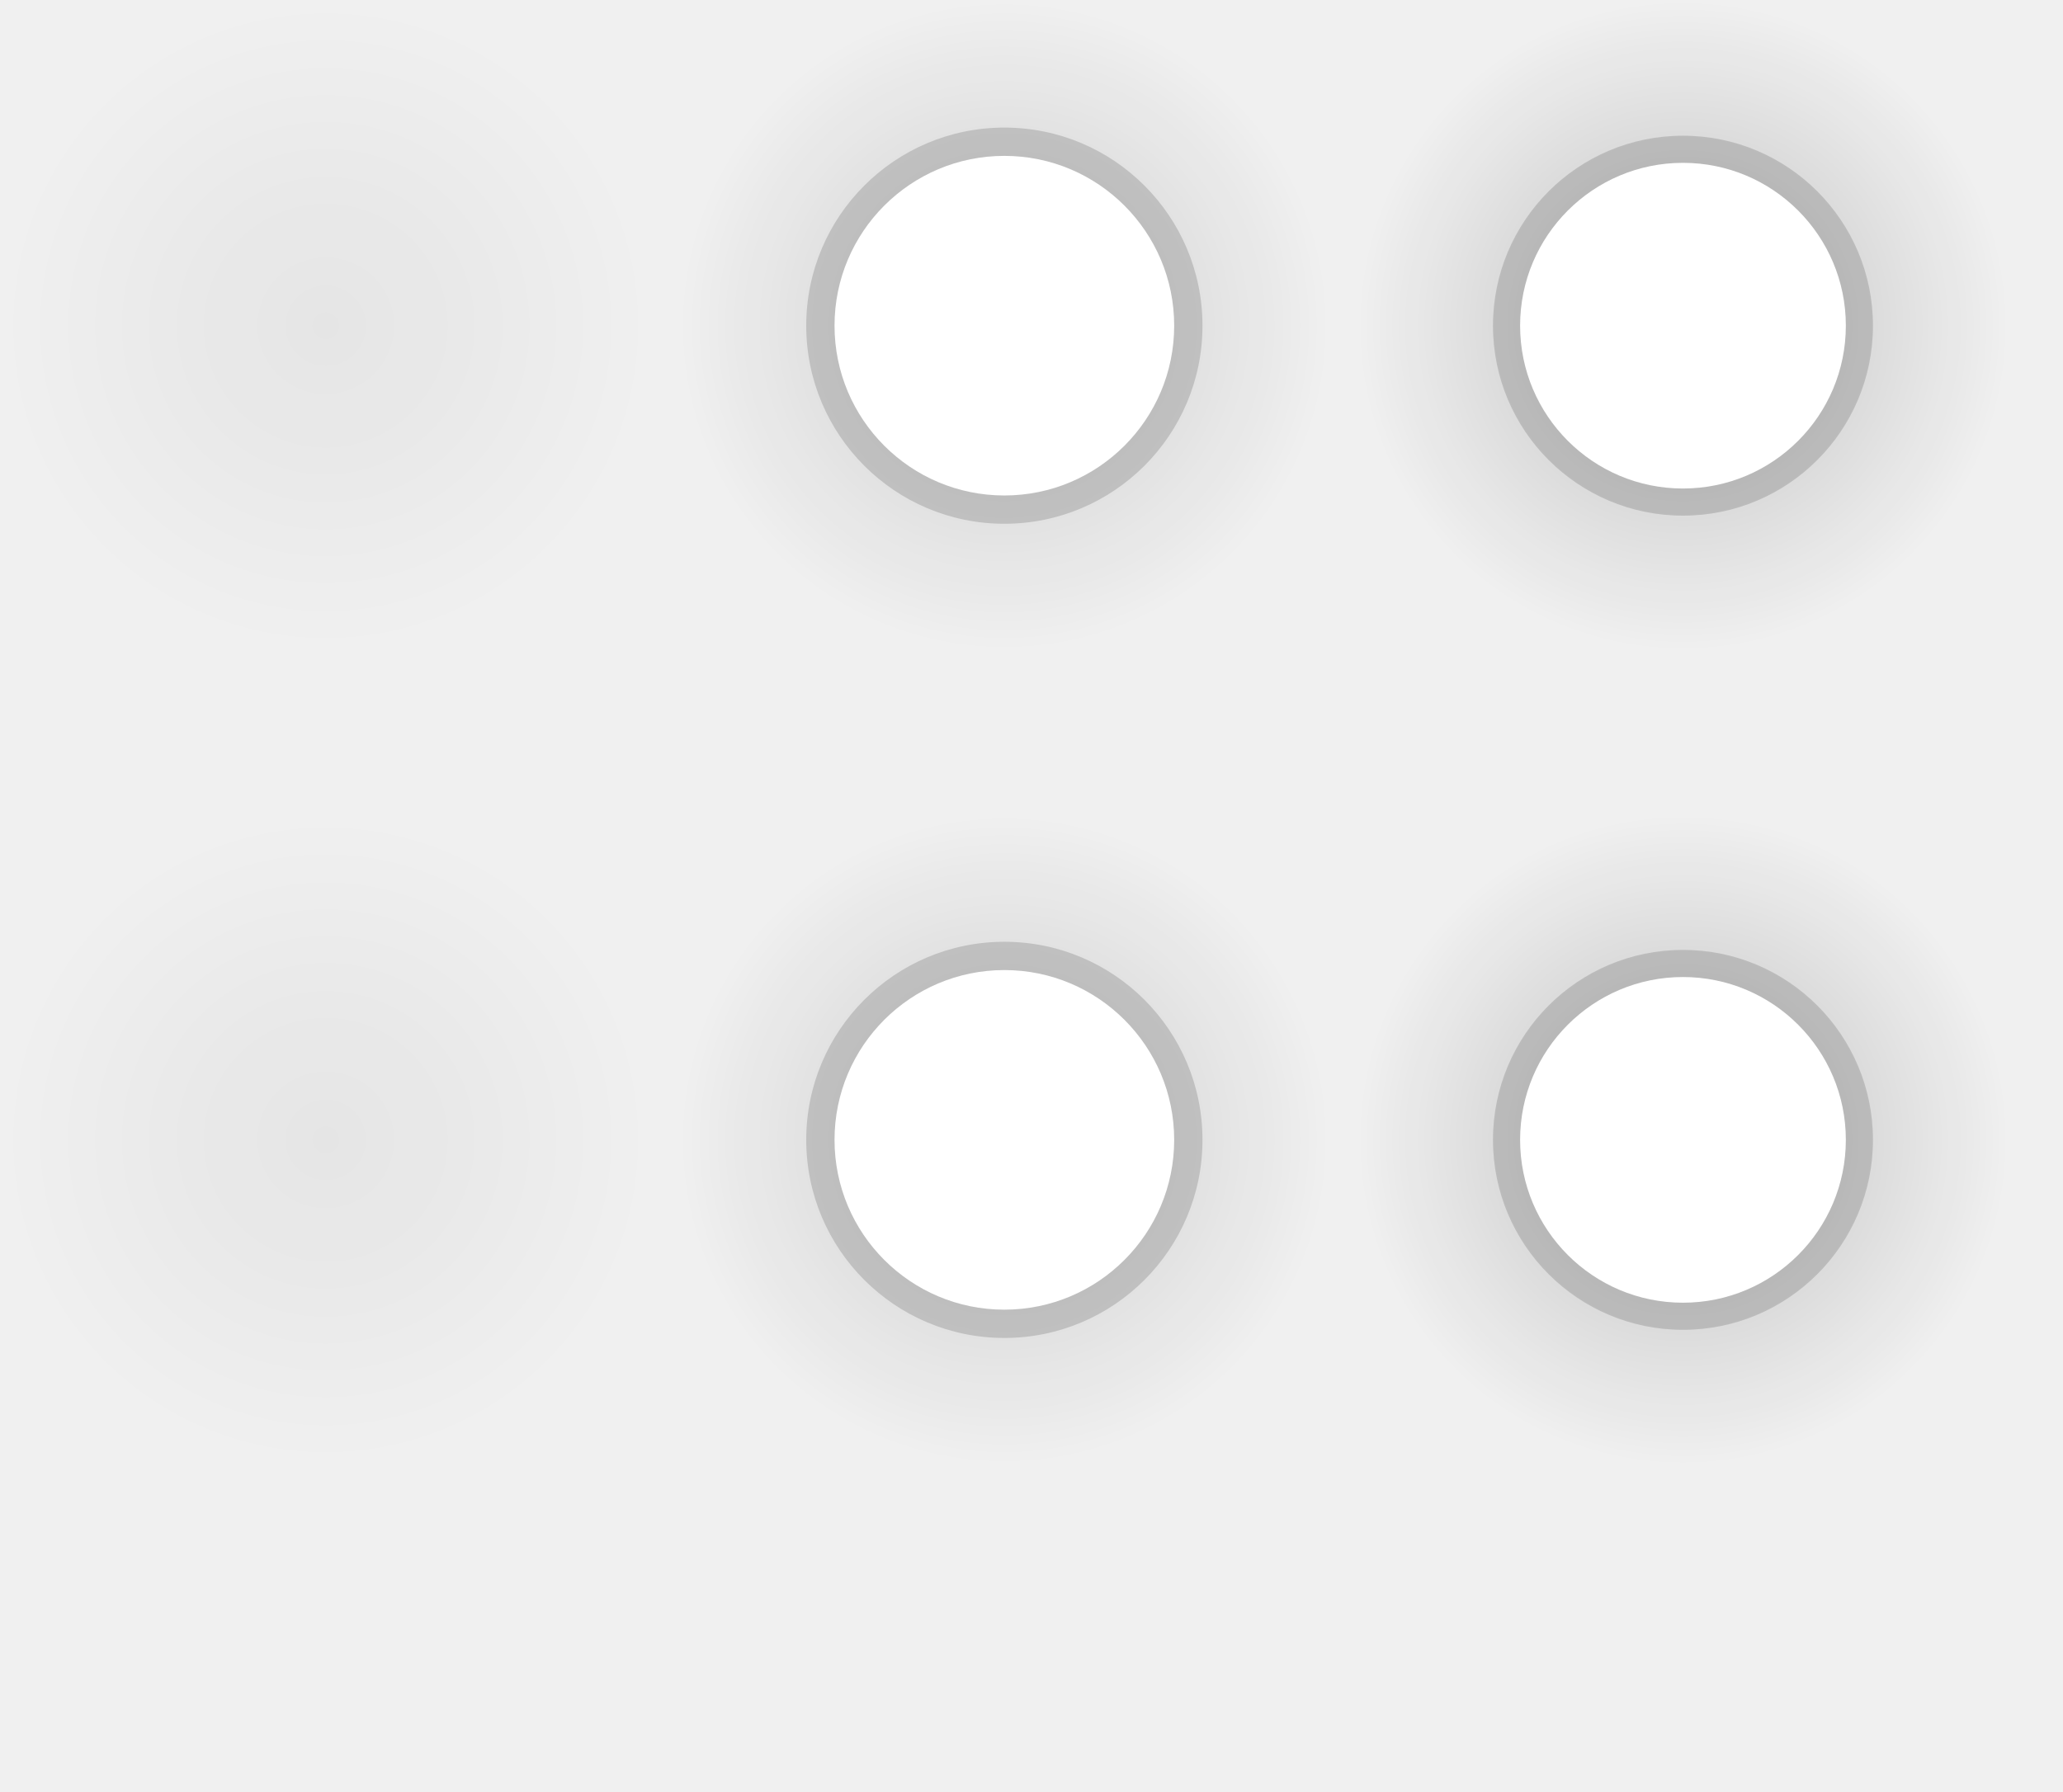
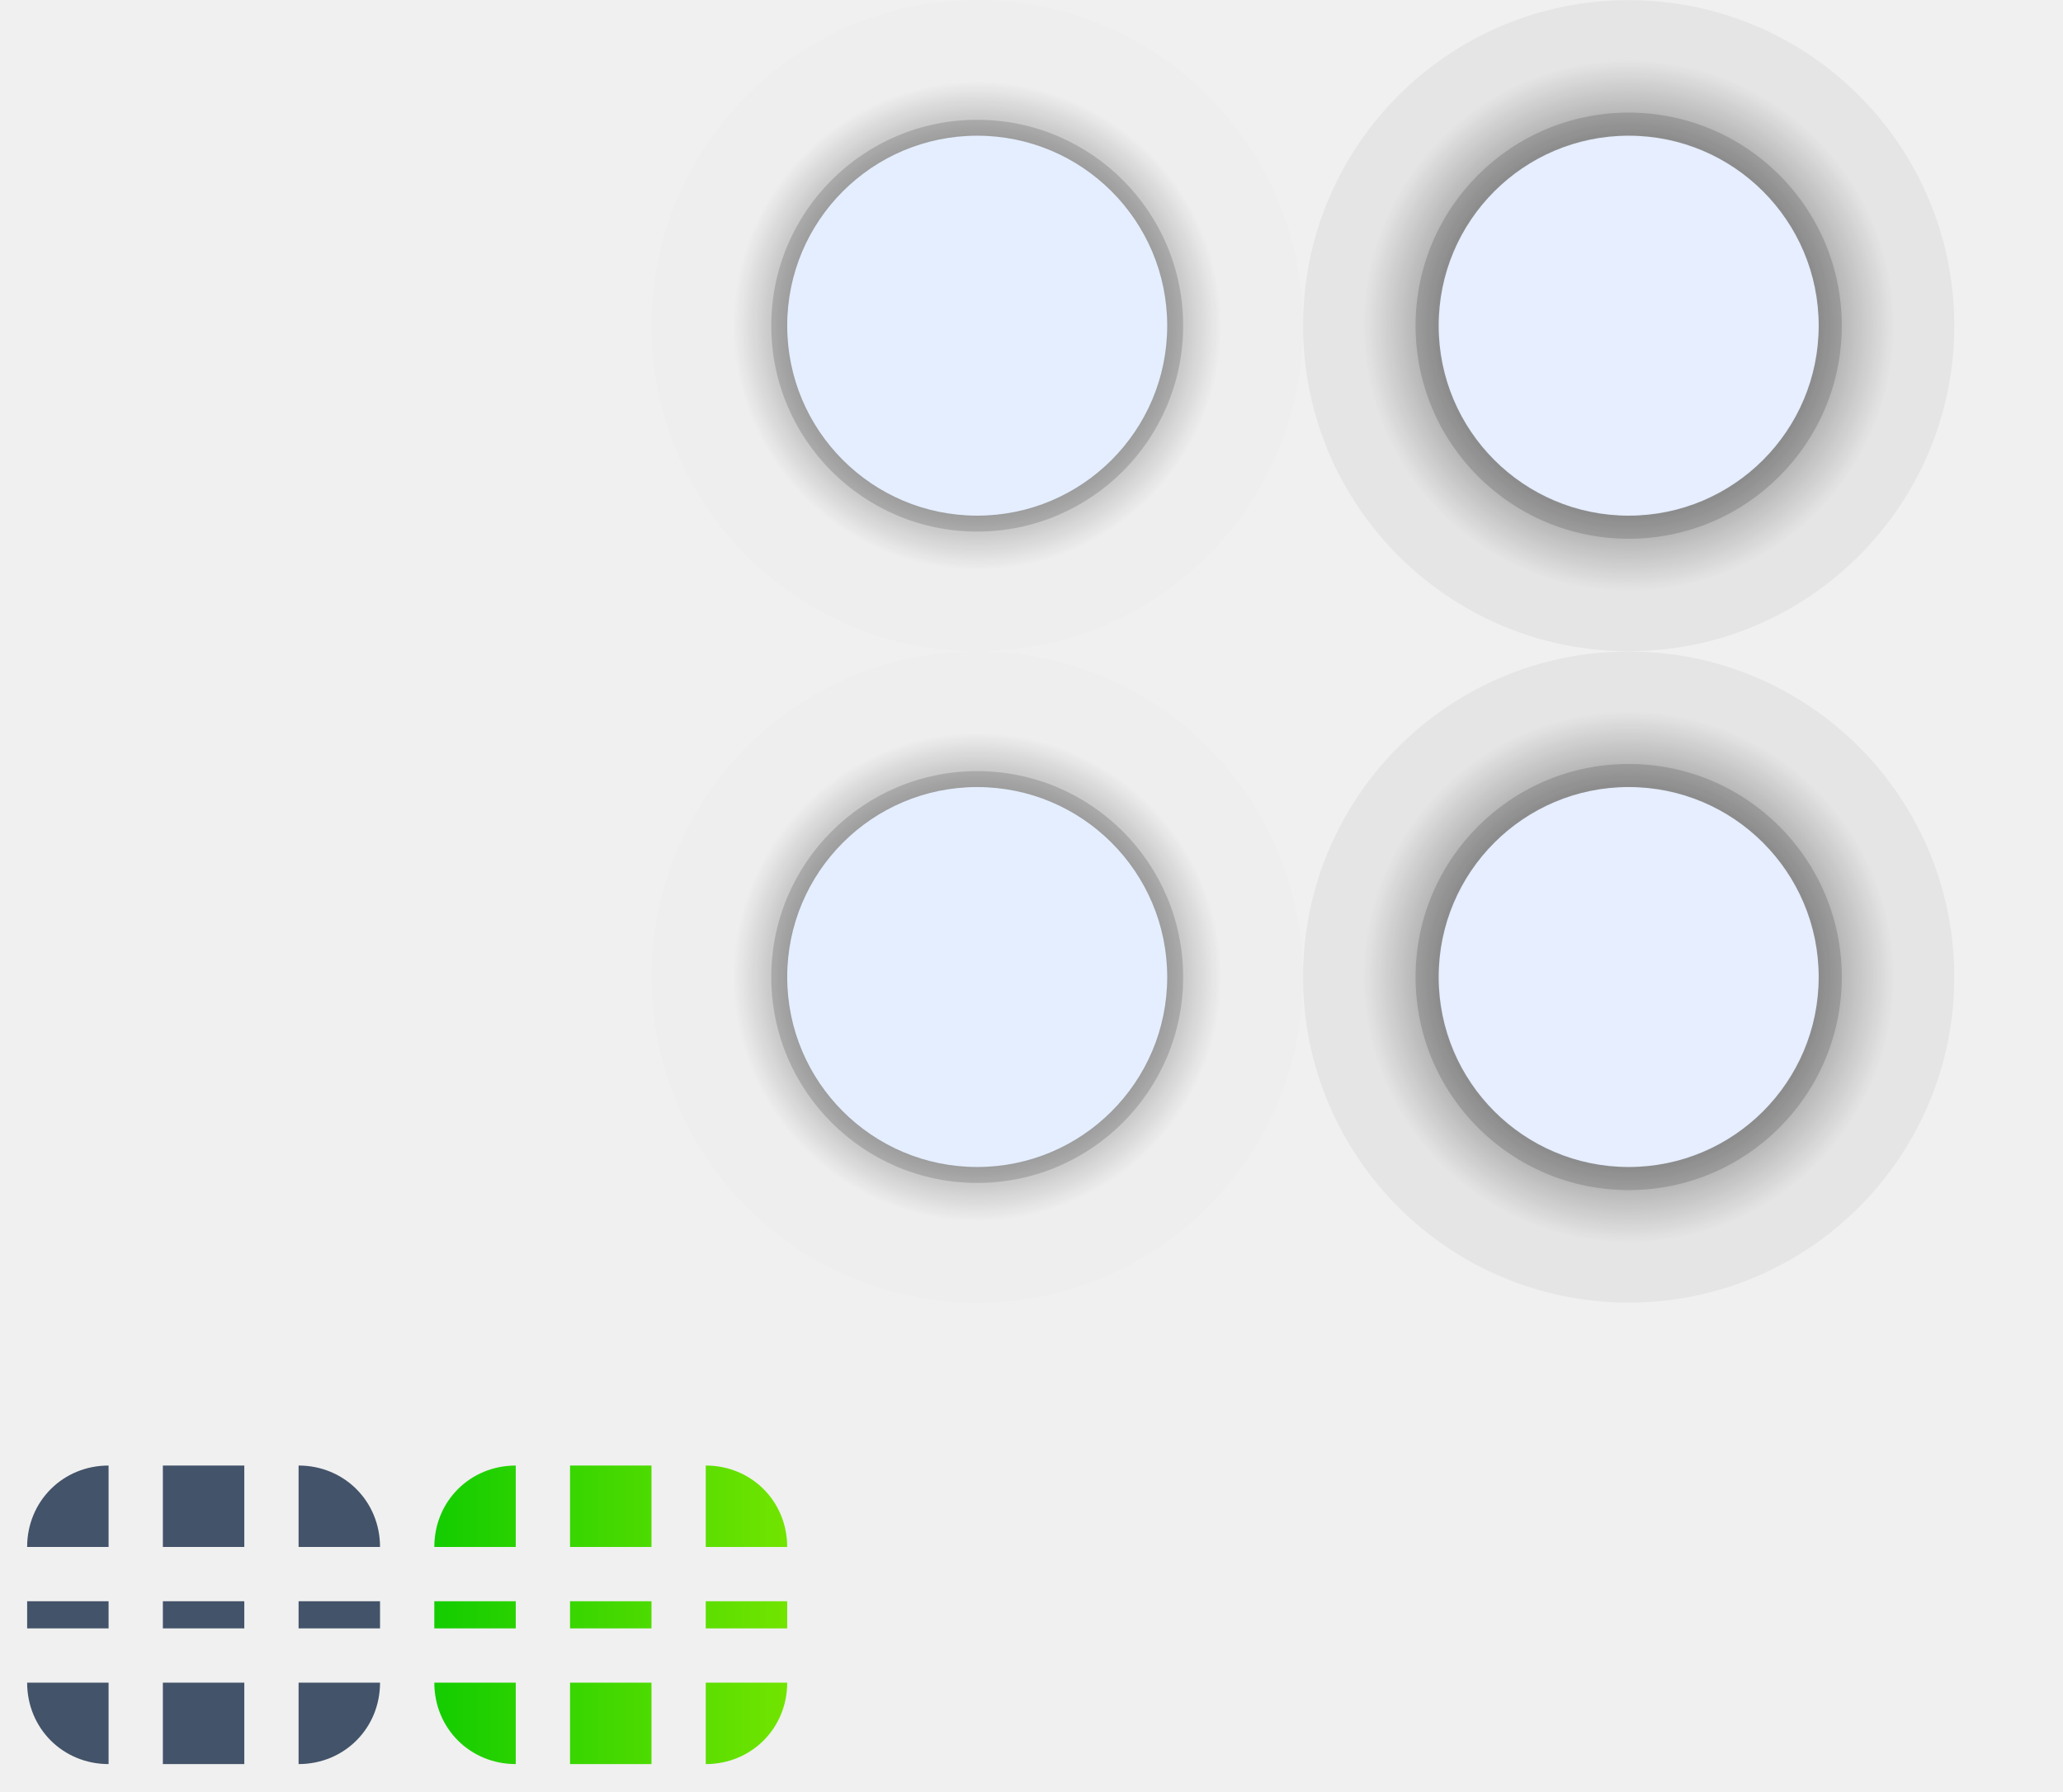
<svg xmlns="http://www.w3.org/2000/svg" xmlns:xlink="http://www.w3.org/1999/xlink" width="76" height="66" version="1.1" id="svg85">
  <defs id="defs9">
-     <linearGradient id="linearGradient1084">
-       <stop style="stop-color:#11cc00;stop-opacity:1;" offset="0" id="stop1080" />
-       <stop style="stop-color:#76e500;stop-opacity:1;" offset="1" id="stop1082" />
-     </linearGradient>
-     <linearGradient id="linearGradient859">
-       <stop style="stop-color:#11cc00;stop-opacity:1;" offset="0" id="stop855" />
-       <stop style="stop-color:#76e500;stop-opacity:1;" offset="1" id="stop857" />
+     <linearGradient id="linearGradient18577">
+       <stop style="stop-color:#11cc00;stop-opacity:1;" offset="0" id="stop18573" />
+       <stop style="stop-color:#76e500;stop-opacity:1;" offset="1" id="stop18575" />
    </linearGradient>
    <radialGradient id="radialGradient915" cx="41" cy="20" r="16" gradientUnits="userSpaceOnUse">
      <stop offset="0" id="stop4" />
      <stop stop-opacity="0" offset="1" id="stop6" />
    </radialGradient>
-     <linearGradient xlink:href="#linearGradient859" id="linearGradient897" x1="18.041" y1="-20.5" x2="31.011" y2="-20.5" gradientUnits="userSpaceOnUse" />
-     <linearGradient xlink:href="#linearGradient1084" id="linearGradient1086" x1="17.891" y1="-17.451" x2="31.101" y2="-17.451" gradientUnits="userSpaceOnUse" />
-     <linearGradient xlink:href="#linearGradient1084" id="linearGradient1088" x1="17.891" y1="-17.451" x2="31.101" y2="-17.451" gradientUnits="userSpaceOnUse" />
-     <linearGradient xlink:href="#linearGradient1084" id="linearGradient1090" x1="17.891" y1="-17.451" x2="31.101" y2="-17.451" gradientUnits="userSpaceOnUse" />
-     <linearGradient xlink:href="#linearGradient1084" id="linearGradient1092" x1="17.891" y1="-17.549" x2="31.101" y2="-17.549" gradientUnits="userSpaceOnUse" />
+     <style id="current-color-scheme">.ColorScheme-Text {
+         color:#31363b;
+         stop-color:#31363b;
+       }
+       .ColorScheme-Background {
+         color:#eff0f1;
+         stop-color:#eff0f1;
+       }
+       .ColorScheme-Highlight {
+         color:#11cc00;
+         stop-color:#76e500;
+       }
+       .ColorScheme-ViewText {
+         color:#31363b;
+         stop-color:#31363b;
+       }
+       .ColorScheme-ViewBackground {
+         color:#fcfcfc;
+         stop-color:#fcfcfc;
+       }
+       .ColorScheme-ViewHover {
+         color:#11cc00F7;
+         stop-color:#11cc00F7;
+       }
+       .ColorScheme-ViewFocus{
+         color:#11cc00;
+         stop-color:#76e500;
+       }
+       .ColorScheme-ButtonText {
+         color:#31363b;
+         stop-color:#31363b;
+       }
+       .ColorScheme-ButtonBackground {
+         color:#eff0f1;
+         stop-color:#eff0f1;
+       }
+       .ColorScheme-ButtonHover {
+         color:#11cc00F7;
+         stop-color:#11cc00F7;
+       }
+       .ColorScheme-ButtonFocus{
+         color:#11cc00;
+         stop-color:#76e500;
+       }</style>
+     <radialGradient id="radialGradient915-3" cx="41" cy="20" r="16" gradientUnits="userSpaceOnUse" gradientTransform="matrix(0.75,0,0,0.75,10.25,4.999999)">
+       <stop offset="0" id="stop4-6" />
+       <stop stop-opacity="0" offset="1" id="stop6-7" />
+     </radialGradient>
+     <linearGradient xlink:href="#linearGradient18577" id="linearGradient18579" x1="17.449" y1="-17.373" x2="40.634" y2="-17.373" gradientUnits="userSpaceOnUse" />
+     <linearGradient xlink:href="#linearGradient18577" id="linearGradient18581" x1="15.669" y1="-18.373" x2="29.58" y2="-18.373" gradientUnits="userSpaceOnUse" />
+     <linearGradient xlink:href="#linearGradient18577" id="linearGradient18583" x1="40.218" y1="-17.373" x2="17.033" y2="-17.373" gradientUnits="userSpaceOnUse" />
+     <linearGradient xlink:href="#linearGradient18577" id="linearGradient18585" x1="40.218" y1="-13.621" x2="17.033" y2="-13.621" gradientUnits="userSpaceOnUse" />
+     <linearGradient xlink:href="#linearGradient18577" id="linearGradient18587" x1="26.954" y1="-0.782" x2="26.954" y2="-23.967" gradientUnits="userSpaceOnUse" />
+     <linearGradient xlink:href="#linearGradient18577" id="linearGradient18589" x1="17.669" y1="-14.046" x2="31.58" y2="-14.046" gradientUnits="userSpaceOnUse" />
+     <linearGradient xlink:href="#linearGradient18577" id="linearGradient18591" x1="17.449" y1="-14.046" x2="40.634" y2="-14.046" gradientUnits="userSpaceOnUse" />
+     <linearGradient xlink:href="#linearGradient18577" id="linearGradient18593" x1="17.449" y1="-13.621" x2="40.634" y2="-13.621" gradientUnits="userSpaceOnUse" />
+     <linearGradient xlink:href="#linearGradient18577" id="linearGradient18595" x1="17.669" y1="-13.621" x2="31.58" y2="-13.621" gradientUnits="userSpaceOnUse" />
+     <radialGradient id="radialGradient915-3-3" cx="41" cy="20" r="16" gradientUnits="userSpaceOnUse" gradientTransform="matrix(0.8159928,0,0,0.8159928,7.544291,3.680144)">
+       <stop offset="0" id="stop4-6-6" />
+       <stop stop-opacity="0" offset="1" id="stop6-7-7" />
+     </radialGradient>
  </defs>
-   <g id="vertical-slider-handle" transform="matrix(0.75,0,0,0.75,-18.75,-3)" stroke-width="0.917">
-     <rect x="25" y="4" width="32" height="32" opacity="0" id="rect11" />
-     <circle cx="41" cy="20" r="16" fill="url(#radialGradient915)" opacity="0.05" stroke-width="1.833" id="circle13" />
-     <circle cx="41" cy="20" r="9.333" opacity="0.0" stroke-width="1.069" id="circle15" />
-     <circle cx="41" cy="20" r="8" opacity="0.0" fill="#ffffff" id="circle17" />
+   <g id="vertical-slider-handle" transform="matrix(0.75,0,0,0.75,-18.75,-3)" stroke-width="0.917" style="display:none">
+     <rect x="25" y="4" width="32" height="32" id="rect11" style="opacity:0" />
+     <circle cx="41" cy="20" r="16" id="circle13" style="opacity:0" />
+     <circle cx="41" cy="20" r="9.333" id="circle15" class="ColorScheme-Text" style="fill:#bfceed;fill-opacity:1" />
  </g>
-   <g id="vertical-slider-hover" transform="matrix(0.75,0,0,0.75,6.25,-3)" stroke-width="0.917">
-     <circle cx="41" cy="20" fill="url(#radialGradient915)" opacity="0.15" stroke-width="0.917" id="circle20" r="16" />
-     <rect x="24.316" y="3.316" width="33.368" height="33.368" opacity="0" id="rect22" style="stroke-width:0.956" />
-     <circle cx="41" cy="20" r="9.732" opacity="0.15" stroke-width="0.558" id="circle24" />
-     <circle cx="41" cy="20" r="8.342" fill="#ffffff" id="circle26" style="stroke-width:0.956" />
+   <g id="vertical-slider-hover" transform="matrix(0.75,0,0,0.75,5.25,-3)" stroke-width="0.917">
+     <circle cx="41" cy="20" r="16" id="circle20" class="ColorScheme-ButtonHover" style="display:inline;fill:#000000;fill-opacity:1;opacity:0.01" />
+     <rect x="25" y="4" width="32" height="32" id="rect22" style="opacity:0" />
+     <circle fill="url(#radialGradient915)" stroke-width="0.688" id="circle20-5" style="display:inline;fill:url(#radialGradient915-3)" cy="20" cx="41" r="12" />
+     <circle cx="41" cy="20" r="10.116" id="circle24" class="ColorScheme-ButtonHover" style="opacity:0.15;fill:#000000;fill-opacity:1;stroke-width:0.994" />
+     <circle cx="41" cy="20" r="9.333" id="circle7780" class="ColorScheme-ButtonHover" style="fill:#e4eeff;fill-opacity:1" />
  </g>
-   <g id="vertical-slider-focus" transform="matrix(0.75,0,0,0.75,31.25,-3)" stroke-width="0.917">
-     <circle cx="41" cy="20" r="16" fill="url(#radialGradient915)" opacity="0.2" stroke-width="0.917" id="circle29" />
-     <rect x="25" y="4" width="32" height="32" opacity="0" id="rect31" />
-     <circle cx="41" cy="20" r="9.333" opacity="0.15" stroke-width="0.535" id="circle33" />
-     <circle cx="41" cy="20" r="8" fill="#ffffff" id="circle35" />
+   <g id="vertical-slider-focus" transform="matrix(0.75,0,0,0.75,29.25,-3)" stroke-width="0.917">
+     <rect x="25" y="4" width="32" height="32" id="rect31" style="opacity:0" />
+     <circle cx="41" cy="20" r="15.993" id="circle29" class="ColorScheme-ButtonFocus" style="display:inline;opacity:0.05;fill:#000000;fill-opacity:1;stroke-width:0.916" />
+     <circle fill="url(#radialGradient915)" stroke-width="0.748" id="circle9408" style="display:inline;fill:url(#radialGradient915-3-3)" cy="20" cx="41" r="13.056" />
+     <circle cx="41" cy="20" r="10.468" id="circle33" class="ColorScheme-ButtonFocus" style="opacity:0.15;fill:#000000;fill-opacity:1;stroke-width:1.028" />
+     <circle cx="41" cy="20" r="9.333" id="circle12144" class="ColorScheme-ButtonFocus" style="fill:#e6eeff;fill-opacity:1" />
  </g>
-   <g id="groove-topleft">
-     <path d="m7-24c-3.364 0-6 2.636-6 6h6z" opacity=".13" stroke-width="5.942" id="path38" />
-     <path d="m7-24c-3.364 0-6 2.636-6 6h1c0-2.804 2.196-5 5-5v-1z" opacity=".06" id="path40" />
+   <rect id="hint-tile-center" x="10" y="-24" width="12" height="12" rx="0" ry="12" fill="#4e9a06" stroke-width="6" />
+   <circle id="hint-handle-size" cx="49" cy="-17" fill="#ff2a2a" r="10" />
+   <g id="g478" class="ColorScheme-Highlight" fill="currentColor" transform="translate(0,78)">
+     <g id="groove-topleft" transform="matrix(0.5,0,0,0.5,0.5,-12)">
+       <path d="m 7,-24 c -3.364,0 -6,2.636 -6,6 h 6 z" id="path38" style="fill:#30415a;fill-opacity:1;opacity:0.9" />
+     </g>
+     <path id="groove-center" d="m 6,-19 v 1 h 3 v -1 z" style="fill:#30415a;fill-opacity:1;opacity:0.9" />
+     <g id="groove-top" transform="matrix(1,0,0,0.5,-1,-12)">
+       <path d="m 7,-24 v 6 h 3 v -6 z" id="path62" style="fill:#30415a;fill-opacity:1;opacity:0.9" />
+     </g>
+     <use id="groove-topright" transform="matrix(-1,0,0,1,15,-8e-8)" width="100%" height="100%" xlink:href="#groove-topleft" style="fill:#3a4f6f;fill-opacity:1" />
+     <g id="groove-left" transform="matrix(0.5,0,0,1,0.5,-1)">
+       <path d="m 1,-18 v 1 h 6 v -1 z" id="path68" style="fill:#30415a;fill-opacity:1;opacity:0.9" />
+     </g>
+     <use id="groove-right" transform="matrix(-1,0,0,1,15,-8e-8)" width="100%" height="100%" xlink:href="#groove-left" style="fill:#3a4f6f;fill-opacity:1" />
+     <use id="groove-bottomleft" transform="matrix(1,0,0,-1,0,-37)" width="100%" height="100%" xlink:href="#groove-topleft" style="fill:#3a4f6f;fill-opacity:1" />
+     <use id="groove-bottomright" transform="rotate(180,7.5,-18.5)" width="100%" height="100%" xlink:href="#groove-topleft" style="fill:#3a4f6f;fill-opacity:1" />
+     <use id="groove-bottom" transform="matrix(1,0,0,-1,0,-37)" width="100%" height="100%" xlink:href="#groove-top" style="fill:#3a4f6f;fill-opacity:1" />
  </g>
-   <rect id="hint-tile-center" x="-14" y="-24" width="12" height="12" rx="0" ry="12" fill="#4e9a06" stroke-width="6" />
-   <path id="groove-center" d="m7-18v1h3v-1z" opacity=".13" stroke-width="1.732" />
-   <circle id="hint-handle-size" cx="51" cy="-15" r="12" fill="#ff2a2a" />
-   <g id="groove-highlight-top">
-     <path d="m 23,-24 v 6 h 3 v -6 z" opacity="0" stroke-width="4.243" id="path46" />
-     <path d="m 23,-23 v 5 h 3 v -5 z" fill="url(#linearGradient859)" stroke-width="3.873" id="path48" style="fill-opacity:1;fill:url(#linearGradient1088)" />
+   <g id="g497" class="ColorScheme-Highlight" fill="currentColor" transform="translate(0,78)">
+     <g id="groove-highlight-top" transform="matrix(1,0,0,0.6,-2,-10.2)">
+       <path d="m 23,-23 v 5 h 3 v -5 z" id="path48" style="fill-opacity:1;fill:url(#linearGradient18595)" />
+     </g>
+     <g id="groove-highlight-topleft" transform="matrix(0.6,0,0,0.6,5.2,-10.2)">
+       <path d="m 23,-23 c -2.804,0 -5,2.196 -5,5 h 5 z" id="path53" style="fill-opacity:1;fill:url(#linearGradient18593)" />
+     </g>
+     <path id="groove-highlight-center" d="m 21,-19 v 1 h 3 v -1 z" style="fill-opacity:1;fill:url(#linearGradient18581)" />
+     <g id="groove-highlight-left" transform="matrix(0.6,0,0,1,5.2,-1)">
+       <path d="m 18,-18 v 1 h 5 v -1 z" id="path59" style="fill-opacity:1;fill:url(#linearGradient18579)" />
+     </g>
+     <g id="groove-highlight-topright" transform="matrix(-0.6,0,0,0.6,39.8,-10.2)" style="fill:#000000;fill-opacity:1">
+       <path d="m 23,-23 c -2.804,0 -5,2.196 -5,5 h 5 z" id="path18553" style="fill:url(#linearGradient18585);fill-opacity:1" />
+     </g>
+     <g id="groove-highlight-bottomleft" transform="matrix(0.6,0,0,-0.6,5.2,-26.8)" style="fill:#000000;fill-opacity:1">
+       <path d="m 23,-23 c -2.804,0 -5,2.196 -5,5 h 5 z" id="path18557" style="fill:url(#linearGradient18591);fill-opacity:1" />
+     </g>
+     <g id="groove-highlight-bottomright" transform="matrix(0,-0.6,-0.6,0,15.2,-2.2)" style="fill:#000000;fill-opacity:1">
+       <path d="m 23,-23 c -2.804,0 -5,2.196 -5,5 h 5 z" id="path18561" style="fill:url(#linearGradient18587);fill-opacity:1" />
+     </g>
+     <g id="groove-highlight-bottom" transform="matrix(1,0,0,-0.6,-2,-26.8)" style="fill:#000000;fill-opacity:1">
+       <path d="m 23,-23 v 5 h 3 v -5 z" id="path18565" style="fill:url(#linearGradient18589);fill-opacity:1" />
+     </g>
+     <g id="groove-highlight-right" transform="matrix(-0.6,0,0,1,39.8,-1)" style="fill:#000000;fill-opacity:1">
+       <path d="m 18,-18 v 1 h 5 v -1 z" id="path18569" style="fill:url(#linearGradient18583);fill-opacity:1" />
+     </g>
  </g>
-   <g id="groove-highlight-topleft">
-     <path d="m 23,-24 c -3.364,0 -6,2.636 -6,6 h 6 z" opacity="0" stroke-width="5.942" id="path51" />
-     <path d="m 23,-23 c -2.804,0 -5,2.196 -5,5 h 5 z" fill="url(#linearGradient859)" stroke-width="4.951" id="path53" style="fill:#fb5050;fill-opacity:1" />
-   </g>
-   <path id="groove-highlight-center" d="m23-18v1h3v-1z" fill="#fff" stroke-width="1.732" style="fill:url(#linearGradient1090);fill-opacity:1" />
-   <g id="groove-highlight-left">
-     <path d="m 17,-18 v 1 h 6 v -1 z" opacity="0" stroke-width="2.449" id="path57" />
-     <path d="m 18,-18 v 1 h 5 v -1 z" fill="url(#linearGradient859)" stroke-width="2.236" id="path59" style="fill:url(#linearGradient1086);fill-opacity:1" />
-   </g>
-   <g id="groove-top">
-     <path d="m 7,-24 v 6 h 3 v -6 z" opacity="0.13" stroke-width="4.243" id="path62" />
-     <path d="m 7,-24 v 1 h 3 v -1 z" opacity="0.06" stroke-width="1.732" id="path64" />
-   </g>
-   <use id="groove-topright" transform="matrix(-1,0,0,1,17,0)" width="100%" height="100%" xlink:href="#groove-topleft" />
-   <g id="groove-left">
-     <path d="m 1,-18 v 1 h 6 v -1 z" opacity="0.13" stroke-width="2.449" id="path68" />
-     <path d="m 1,-18 v 1 h 1 v -1 z" opacity="0.06" stroke-width="1" id="path70" />
-   </g>
-   <use id="groove-right" transform="matrix(-1,0,0,1,17,0)" width="100%" height="100%" xlink:href="#groove-left" />
-   <use id="groove-bottomleft" transform="matrix(1,0,0,-1,0,-35)" width="100%" height="100%" xlink:href="#groove-topleft" />
-   <use id="groove-bottomright" transform="rotate(180,8.5,-17.5)" width="100%" height="100%" xlink:href="#groove-topleft" />
-   <use id="groove-bottom" transform="matrix(1,0,0,-1,0,-35)" width="100%" height="100%" xlink:href="#groove-top" />
-   <use id="groove-highlight-topright" transform="matrix(-1,0,0,1,49,0)" width="100%" height="100%" xlink:href="#groove-highlight-topleft" />
-   <use id="groove-highlight-bottomleft" transform="matrix(1,0,0,-1,0,-35)" width="100%" height="100%" xlink:href="#groove-highlight-topleft" />
-   <use id="groove-highlight-bottomright" transform="matrix(0,-1,-1,0,8,6)" width="100%" height="100%" xlink:href="#groove-highlight-topleft" />
-   <use id="groove-highlight-bottom" transform="matrix(1,0,0,-1,0,-35)" width="100%" height="100%" xlink:href="#groove-highlight-top" style="fill-opacity:1;fill:url(#linearGradient1092)" />
-   <use id="groove-highlight-right" transform="matrix(-1,0,0,1,49,0)" width="100%" height="100%" xlink:href="#groove-highlight-left" />
-   <use id="horizontal-slider-handle" transform="translate(0,30)" width="100%" height="100%" xlink:href="#vertical-slider-handle" />
-   <use id="horizontal-slider-hover" transform="translate(0,30)" width="100%" height="100%" xlink:href="#vertical-slider-hover" />
-   <use id="horizontal-slider-focus" transform="translate(0,30)" width="100%" height="100%" xlink:href="#vertical-slider-focus" />
+   <use id="horizontal-slider-handle" transform="translate(0,24)" width="100%" height="100%" xlink:href="#vertical-slider-handle" style="display:none" />
+   <use id="horizontal-slider-hover" transform="translate(0,24)" width="100%" height="100%" xlink:href="#vertical-slider-hover" />
+   <use id="horizontal-slider-focus" transform="translate(0,24)" width="100%" height="100%" xlink:href="#vertical-slider-focus" />
</svg>
